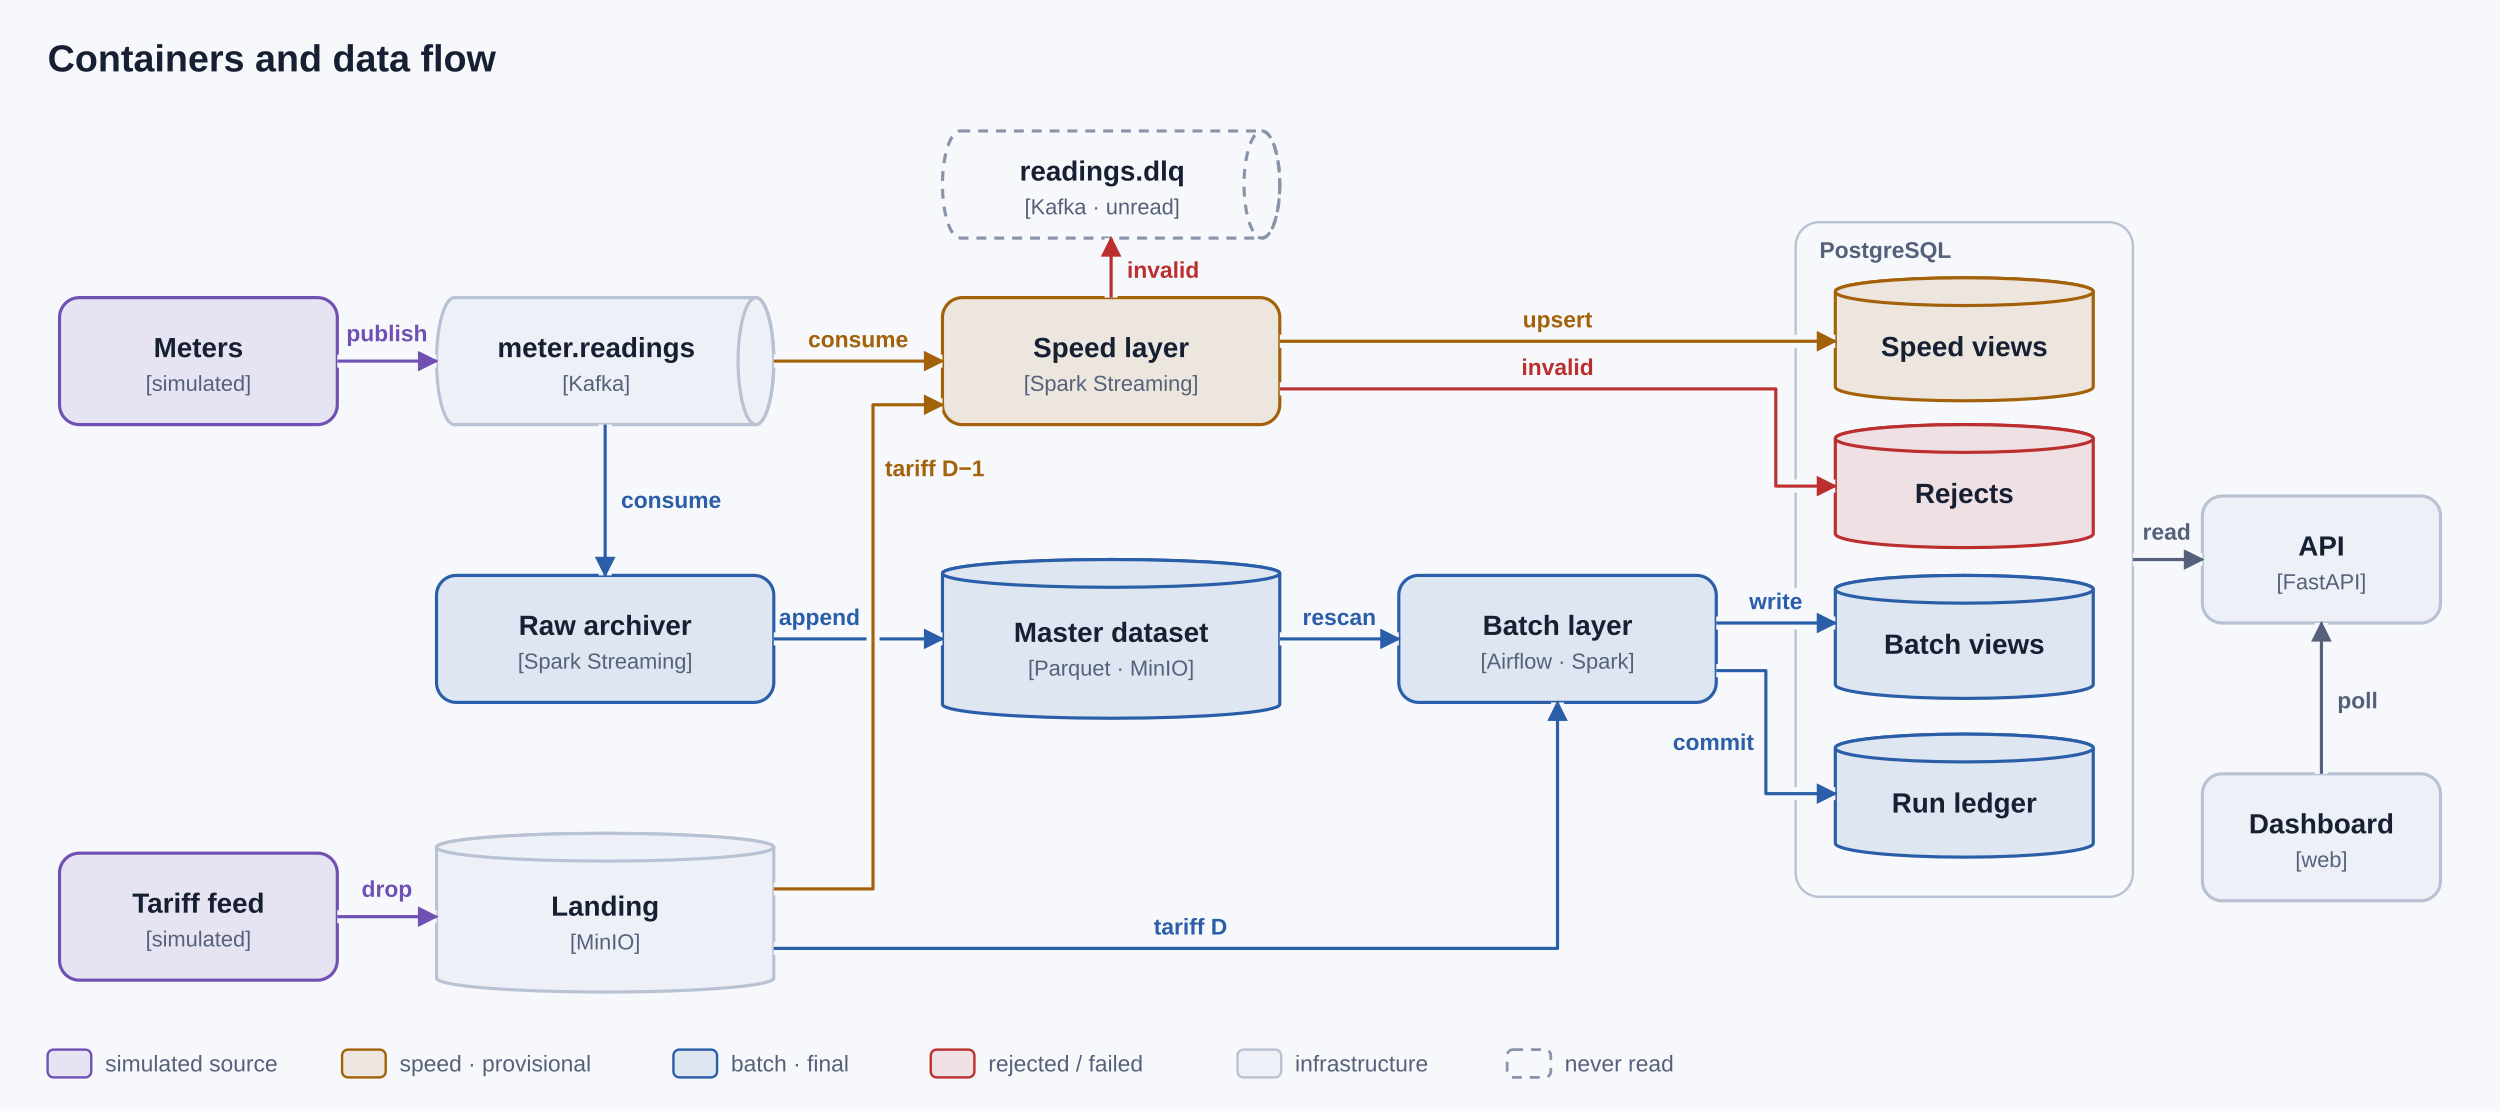
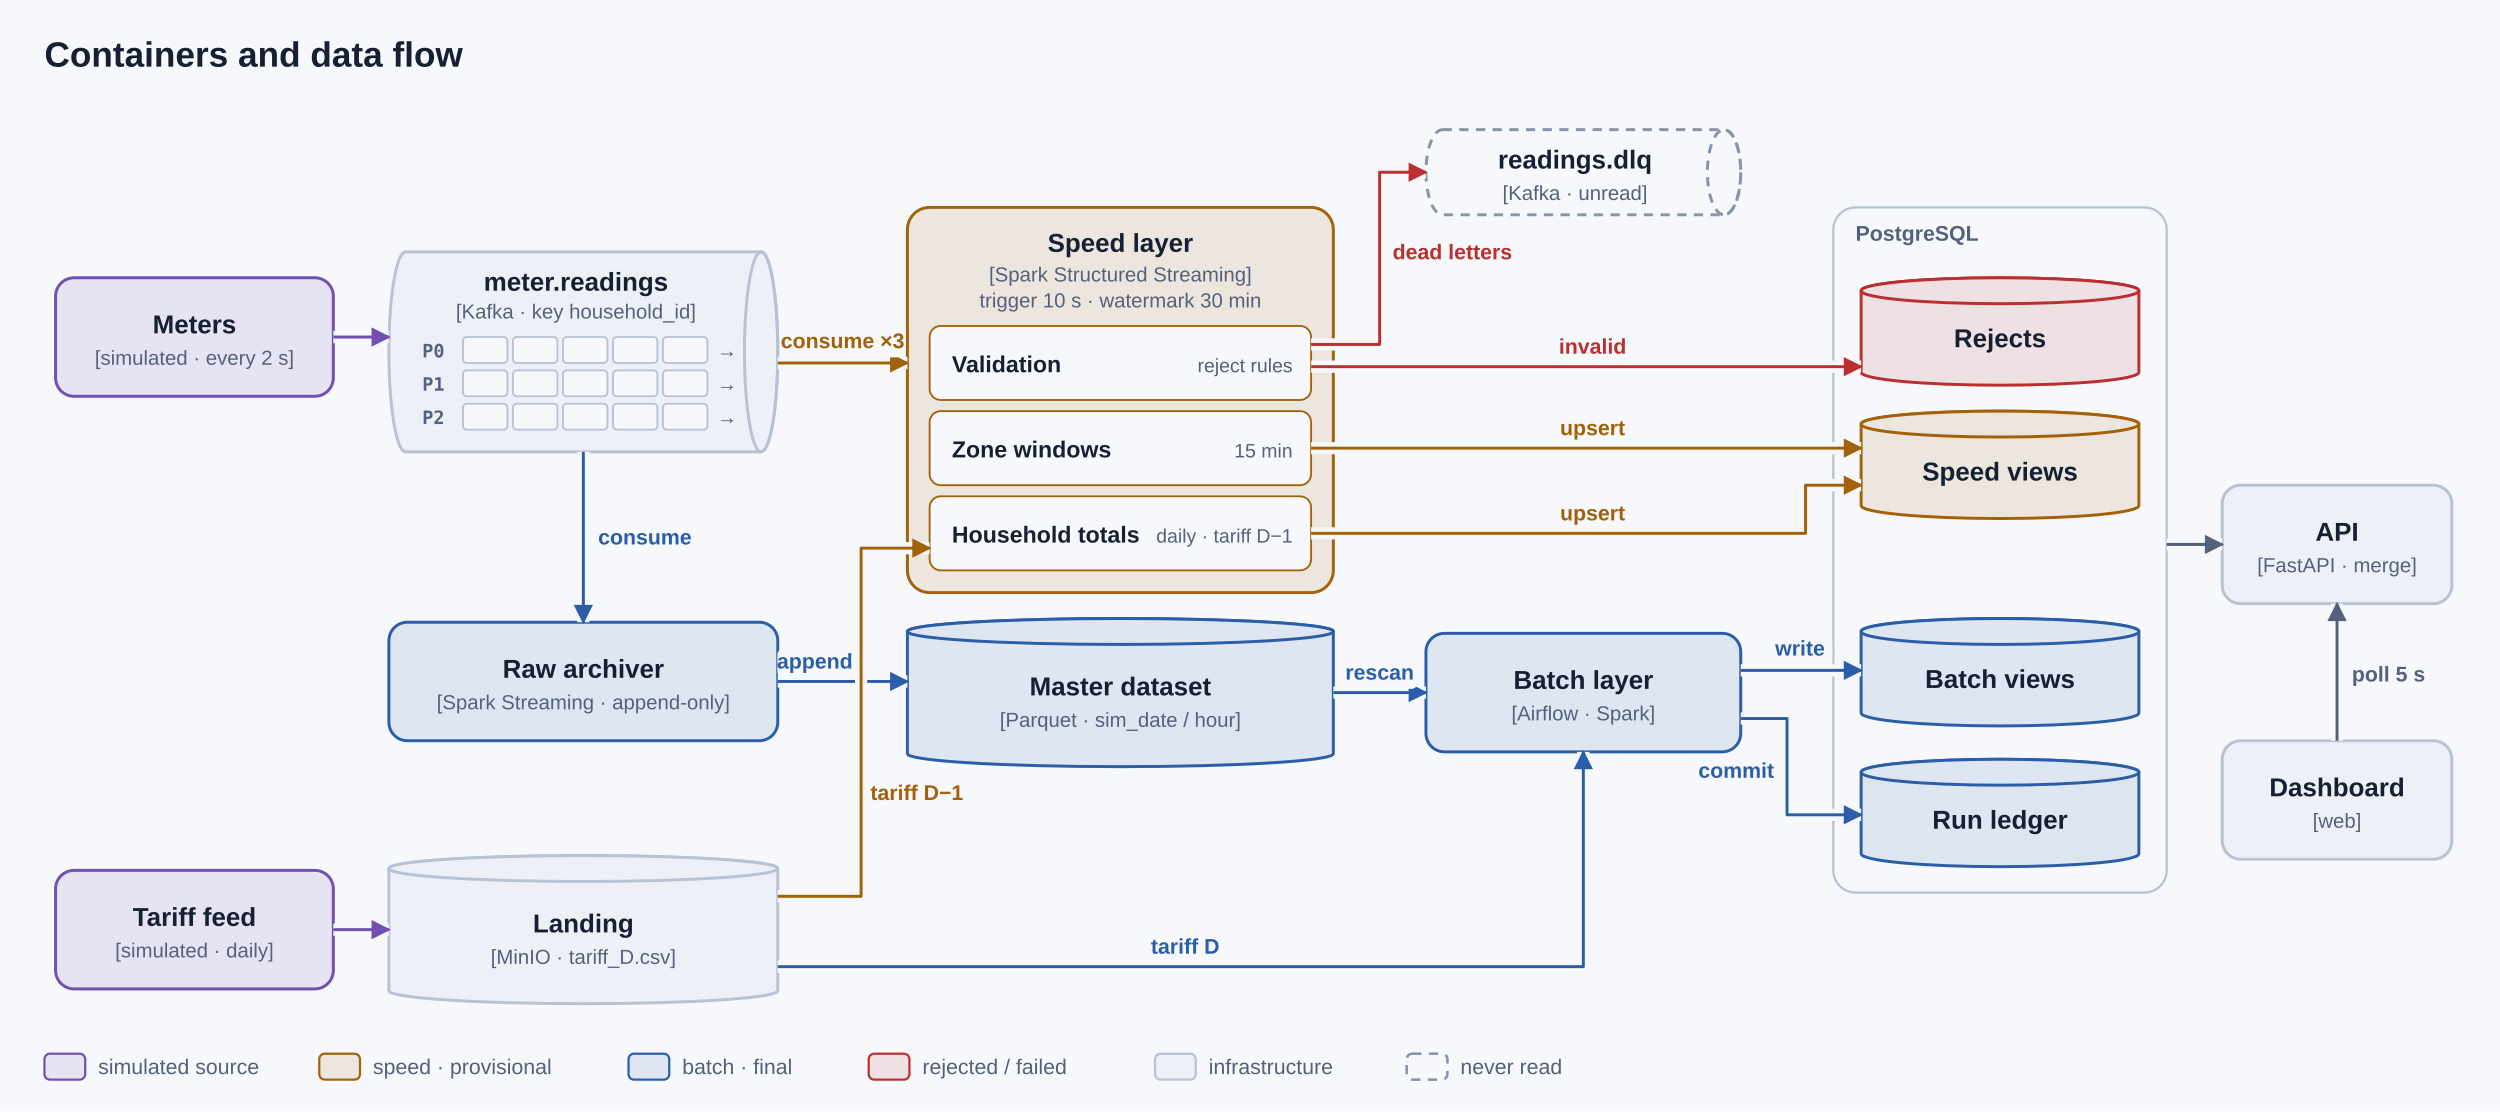
- <svg xmlns="http://www.w3.org/2000/svg" width="1260" height="560" viewBox="0 0 1260 560" role="img" aria-labelledby="title desc">
+ <svg xmlns="http://www.w3.org/2000/svg" width="1350" height="600" viewBox="0 0 1350 600" role="img" aria-labelledby="title desc">
  <defs>
    <marker id="ah-failure-f" viewBox="0 0 10 10" refX="9" refY="5" markerWidth="6.5" markerHeight="6.5" orient="auto-start-reverse">
      <path d="M0,0 L10,5 L0,10 z" fill="#bb2f2f" />
    </marker>
    <marker id="ah-final-f" viewBox="0 0 10 10" refX="9" refY="5" markerWidth="6.5" markerHeight="6.5" orient="auto-start-reverse">
      <path d="M0,0 L10,5 L0,10 z" fill="#2a5ea8" />
    </marker>
    <marker id="ah-muted-f" viewBox="0 0 10 10" refX="9" refY="5" markerWidth="6.5" markerHeight="6.5" orient="auto-start-reverse">
      <path d="M0,0 L10,5 L0,10 z" fill="#55617a" />
    </marker>
    <marker id="ah-provisional-f" viewBox="0 0 10 10" refX="9" refY="5" markerWidth="6.5" markerHeight="6.5" orient="auto-start-reverse">
      <path d="M0,0 L10,5 L0,10 z" fill="#a3620a" />
    </marker>
    <marker id="ah-simulated-f" viewBox="0 0 10 10" refX="9" refY="5" markerWidth="6.5" markerHeight="6.5" orient="auto-start-reverse">
      <path d="M0,0 L10,5 L0,10 z" fill="#7150b3" />
    </marker>
  </defs>
-   <rect width="1260" height="560" fill="#f6f8fb" />
+   <rect width="1350" height="600" fill="#f6f8fb" />
  <text x="24.0" y="36.0" font-family="'Segoe UI', -apple-system, BlinkMacSystemFont, 'Helvetica Neue', Arial, sans-serif" font-size="19" font-weight="650" fill="#172033" text-anchor="start">Containers and data flow</text>
-   <rect x="30.0" y="150.0" width="140.0" height="64.0" rx="10" fill="#e6e4f2" stroke="#7150b3" stroke-width="1.6" />
-   <text x="100.0" y="180.0" font-family="'Segoe UI', -apple-system, BlinkMacSystemFont, 'Helvetica Neue', Arial, sans-serif" font-size="14" font-weight="650" fill="#172033" text-anchor="middle">Meters</text>
-   <text x="100.0" y="197.0" font-family="'Segoe UI', -apple-system, BlinkMacSystemFont, 'Helvetica Neue', Arial, sans-serif" font-size="11" font-weight="400" fill="#55617a" text-anchor="middle">[simulated]</text>
-   <rect x="30.0" y="430.0" width="140.0" height="64.0" rx="10" fill="#e6e4f2" stroke="#7150b3" stroke-width="1.6" />
-   <text x="100.0" y="460.0" font-family="'Segoe UI', -apple-system, BlinkMacSystemFont, 'Helvetica Neue', Arial, sans-serif" font-size="14" font-weight="650" fill="#172033" text-anchor="middle">Tariff feed</text>
-   <text x="100.0" y="477.0" font-family="'Segoe UI', -apple-system, BlinkMacSystemFont, 'Helvetica Neue', Arial, sans-serif" font-size="11" font-weight="400" fill="#55617a" text-anchor="middle">[simulated]</text>
-   <path d="M229,150 H381 A9,32.0 0 0 1 381,214 H229 A9,32.0 0 0 1 229,150 Z" fill="#edf1f7" stroke="#b8c2d3" stroke-width="1.6" />
-   <ellipse cx="381" cy="182.0" rx="9" ry="32.0" fill="none" stroke="#b8c2d3" stroke-width="1.6" />
-   <text x="300.5" y="180.0" font-family="'Segoe UI', -apple-system, BlinkMacSystemFont, 'Helvetica Neue', Arial, sans-serif" font-size="14" font-weight="650" fill="#172033" text-anchor="middle">meter.readings</text>
-   <text x="300.5" y="197.0" font-family="'Segoe UI', -apple-system, BlinkMacSystemFont, 'Helvetica Neue', Arial, sans-serif" font-size="11" font-weight="400" fill="#55617a" text-anchor="middle">[Kafka]</text>
-   <path d="M484,66 H636 A9,27.0 0 0 1 636,120 H484 A9,27.0 0 0 1 484,66 Z" fill="#f6f8fb" stroke="#8a94a8" stroke-width="1.6" stroke-dasharray="5 4" />
-   <ellipse cx="636" cy="93.0" rx="9" ry="27.0" fill="none" stroke="#8a94a8" stroke-width="1.6" stroke-dasharray="5 4" />
-   <text x="555.5" y="91.0" font-family="'Segoe UI', -apple-system, BlinkMacSystemFont, 'Helvetica Neue', Arial, sans-serif" font-size="14" font-weight="650" fill="#172033" text-anchor="middle">readings.dlq</text>
-   <text x="555.5" y="108.0" font-family="'Segoe UI', -apple-system, BlinkMacSystemFont, 'Helvetica Neue', Arial, sans-serif" font-size="11" font-weight="400" fill="#55617a" text-anchor="middle">[Kafka · unread]</text>
-   <rect x="220.0" y="290.0" width="170.0" height="64.0" rx="10" fill="#dee6f1" stroke="#2a5ea8" stroke-width="1.6" />
-   <text x="305.0" y="320.0" font-family="'Segoe UI', -apple-system, BlinkMacSystemFont, 'Helvetica Neue', Arial, sans-serif" font-size="14" font-weight="650" fill="#172033" text-anchor="middle">Raw archiver</text>
-   <text x="305.0" y="337.0" font-family="'Segoe UI', -apple-system, BlinkMacSystemFont, 'Helvetica Neue', Arial, sans-serif" font-size="11" font-weight="400" fill="#55617a" text-anchor="middle">[Spark Streaming]</text>
-   <path d="M220,427 V493 A85.0,7 0 0 0 390,493 V427 A85.0,7 0 0 0 220,427 Z" fill="#edf1f7" stroke="#b8c2d3" stroke-width="1.6" />
-   <ellipse cx="305.0" cy="427" rx="85.0" ry="7" fill="#edf1f7" stroke="#b8c2d3" stroke-width="1.6" />
-   <text x="305.0" y="461.5" font-family="'Segoe UI', -apple-system, BlinkMacSystemFont, 'Helvetica Neue', Arial, sans-serif" font-size="14" font-weight="650" fill="#172033" text-anchor="middle">Landing</text>
-   <text x="305.0" y="478.5" font-family="'Segoe UI', -apple-system, BlinkMacSystemFont, 'Helvetica Neue', Arial, sans-serif" font-size="11" font-weight="400" fill="#55617a" text-anchor="middle">[MinIO]</text>
-   <rect x="475.0" y="150.0" width="170.0" height="64.0" rx="10" fill="#ece6de" stroke="#a3620a" stroke-width="1.6" />
-   <text x="560.0" y="180.0" font-family="'Segoe UI', -apple-system, BlinkMacSystemFont, 'Helvetica Neue', Arial, sans-serif" font-size="14" font-weight="650" fill="#172033" text-anchor="middle">Speed layer</text>
-   <text x="560.0" y="197.0" font-family="'Segoe UI', -apple-system, BlinkMacSystemFont, 'Helvetica Neue', Arial, sans-serif" font-size="11" font-weight="400" fill="#55617a" text-anchor="middle">[Spark Streaming]</text>
-   <path d="M475,289 V355 A85.0,7 0 0 0 645,355 V289 A85.0,7 0 0 0 475,289 Z" fill="#dee6f1" stroke="#2a5ea8" stroke-width="1.6" />
-   <ellipse cx="560.0" cy="289" rx="85.0" ry="7" fill="#dee6f1" stroke="#2a5ea8" stroke-width="1.6" />
-   <text x="560.0" y="323.5" font-family="'Segoe UI', -apple-system, BlinkMacSystemFont, 'Helvetica Neue', Arial, sans-serif" font-size="14" font-weight="650" fill="#172033" text-anchor="middle">Master dataset</text>
-   <text x="560.0" y="340.5" font-family="'Segoe UI', -apple-system, BlinkMacSystemFont, 'Helvetica Neue', Arial, sans-serif" font-size="11" font-weight="400" fill="#55617a" text-anchor="middle">[Parquet · MinIO]</text>
-   <rect x="705.0" y="290.0" width="160.0" height="64.0" rx="10" fill="#dee6f1" stroke="#2a5ea8" stroke-width="1.6" />
-   <text x="785.0" y="320.0" font-family="'Segoe UI', -apple-system, BlinkMacSystemFont, 'Helvetica Neue', Arial, sans-serif" font-size="14" font-weight="650" fill="#172033" text-anchor="middle">Batch layer</text>
-   <text x="785.0" y="337.0" font-family="'Segoe UI', -apple-system, BlinkMacSystemFont, 'Helvetica Neue', Arial, sans-serif" font-size="11" font-weight="400" fill="#55617a" text-anchor="middle">[Airflow · Spark]</text>
-   <rect x="905.0" y="112.0" width="170.0" height="340.0" rx="12" fill="none" stroke="#b8c2d3" stroke-width="1.2" />
-   <text x="917.0" y="130.0" font-family="'Segoe UI', -apple-system, BlinkMacSystemFont, 'Helvetica Neue', Arial, sans-serif" font-size="11.5" font-weight="650" fill="#55617a" text-anchor="start">PostgreSQL</text>
-   <path d="M925,147 V195 A65.0,7 0 0 0 1055,195 V147 A65.0,7 0 0 0 925,147 Z" fill="#ece6de" stroke="#a3620a" stroke-width="1.6" />
-   <ellipse cx="990.0" cy="147" rx="65.0" ry="7" fill="#ece6de" stroke="#a3620a" stroke-width="1.6" />
-   <text x="990.0" y="179.5" font-family="'Segoe UI', -apple-system, BlinkMacSystemFont, 'Helvetica Neue', Arial, sans-serif" font-size="14" font-weight="650" fill="#172033" text-anchor="middle">Speed views</text>
-   <path d="M925,221 V269 A65.0,7 0 0 0 1055,269 V221 A65.0,7 0 0 0 925,221 Z" fill="#efe0e3" stroke="#bb2f2f" stroke-width="1.6" />
-   <ellipse cx="990.0" cy="221" rx="65.0" ry="7" fill="#efe0e3" stroke="#bb2f2f" stroke-width="1.6" />
-   <text x="990.0" y="253.5" font-family="'Segoe UI', -apple-system, BlinkMacSystemFont, 'Helvetica Neue', Arial, sans-serif" font-size="14" font-weight="650" fill="#172033" text-anchor="middle">Rejects</text>
-   <path d="M925,297 V345 A65.0,7 0 0 0 1055,345 V297 A65.0,7 0 0 0 925,297 Z" fill="#dee6f1" stroke="#2a5ea8" stroke-width="1.6" />
-   <ellipse cx="990.0" cy="297" rx="65.0" ry="7" fill="#dee6f1" stroke="#2a5ea8" stroke-width="1.6" />
-   <text x="990.0" y="329.5" font-family="'Segoe UI', -apple-system, BlinkMacSystemFont, 'Helvetica Neue', Arial, sans-serif" font-size="14" font-weight="650" fill="#172033" text-anchor="middle">Batch views</text>
-   <path d="M925,377 V425 A65.0,7 0 0 0 1055,425 V377 A65.0,7 0 0 0 925,377 Z" fill="#dee6f1" stroke="#2a5ea8" stroke-width="1.6" />
-   <ellipse cx="990.0" cy="377" rx="65.0" ry="7" fill="#dee6f1" stroke="#2a5ea8" stroke-width="1.6" />
-   <text x="990.0" y="409.5" font-family="'Segoe UI', -apple-system, BlinkMacSystemFont, 'Helvetica Neue', Arial, sans-serif" font-size="14" font-weight="650" fill="#172033" text-anchor="middle">Run ledger</text>
-   <rect x="1110.0" y="250.0" width="120.0" height="64.0" rx="10" fill="#edf1f7" stroke="#b8c2d3" stroke-width="1.6" />
-   <text x="1170.0" y="280.0" font-family="'Segoe UI', -apple-system, BlinkMacSystemFont, 'Helvetica Neue', Arial, sans-serif" font-size="14" font-weight="650" fill="#172033" text-anchor="middle">API</text>
-   <text x="1170.0" y="297.0" font-family="'Segoe UI', -apple-system, BlinkMacSystemFont, 'Helvetica Neue', Arial, sans-serif" font-size="11" font-weight="400" fill="#55617a" text-anchor="middle">[FastAPI]</text>
-   <rect x="1110.0" y="390.0" width="120.0" height="64.0" rx="10" fill="#edf1f7" stroke="#b8c2d3" stroke-width="1.6" />
-   <text x="1170.0" y="420.0" font-family="'Segoe UI', -apple-system, BlinkMacSystemFont, 'Helvetica Neue', Arial, sans-serif" font-size="14" font-weight="650" fill="#172033" text-anchor="middle">Dashboard</text>
-   <text x="1170.0" y="437.0" font-family="'Segoe UI', -apple-system, BlinkMacSystemFont, 'Helvetica Neue', Arial, sans-serif" font-size="11" font-weight="400" fill="#55617a" text-anchor="middle">[web]</text>
-   <path d="M170.0,182.0 L220.0,182.0" fill="none" stroke="#f6f8fb" stroke-width="6.6" stroke-linejoin="round" />
-   <path d="M170.0,182.0 L220.0,182.0" fill="none" stroke="#7150b3" stroke-width="1.6" stroke-linejoin="round" marker-end="url(#ah-simulated-f)" />
-   <rect x="171.9" y="161.5" width="46.2" height="15.5" rx="3" fill="#f6f8fb" />
-   <text x="195.0" y="172.0" font-family="'Segoe UI', -apple-system, BlinkMacSystemFont, 'Helvetica Neue', Arial, sans-serif" font-size="11.5" font-weight="600" fill="#7150b3" text-anchor="middle">publish</text>
-   <path d="M170.0,462.0 L220.0,462.0" fill="none" stroke="#f6f8fb" stroke-width="6.6" stroke-linejoin="round" />
-   <path d="M170.0,462.0 L220.0,462.0" fill="none" stroke="#7150b3" stroke-width="1.6" stroke-linejoin="round" marker-end="url(#ah-simulated-f)" />
-   <rect x="180.5" y="441.5" width="29.0" height="15.5" rx="3" fill="#f6f8fb" />
-   <text x="195.0" y="452.0" font-family="'Segoe UI', -apple-system, BlinkMacSystemFont, 'Helvetica Neue', Arial, sans-serif" font-size="11.5" font-weight="600" fill="#7150b3" text-anchor="middle">drop</text>
-   <path d="M390.0,182.0 L475.0,182.0" fill="none" stroke="#f6f8fb" stroke-width="6.6" stroke-linejoin="round" />
-   <path d="M390.0,182.0 L475.0,182.0" fill="none" stroke="#a3620a" stroke-width="1.6" stroke-linejoin="round" marker-end="url(#ah-provisional-f)" />
-   <rect x="409.4" y="164.5" width="46.2" height="15.5" rx="3" fill="#f6f8fb" />
-   <text x="432.5" y="175.0" font-family="'Segoe UI', -apple-system, BlinkMacSystemFont, 'Helvetica Neue', Arial, sans-serif" font-size="11.5" font-weight="600" fill="#a3620a" text-anchor="middle">consume</text>
-   <path d="M305.0,214.0 L305.0,290.0" fill="none" stroke="#f6f8fb" stroke-width="6.6" stroke-linejoin="round" />
-   <path d="M305.0,214.0 L305.0,290.0" fill="none" stroke="#2a5ea8" stroke-width="1.6" stroke-linejoin="round" marker-end="url(#ah-final-f)" />
-   <rect x="310.0" y="245.5" width="46.2" height="15.5" rx="3" fill="#f6f8fb" />
-   <text x="313.0" y="256.0" font-family="'Segoe UI', -apple-system, BlinkMacSystemFont, 'Helvetica Neue', Arial, sans-serif" font-size="11.5" font-weight="600" fill="#2a5ea8" text-anchor="start">consume</text>
-   <path d="M390.0,322.0 L475.0,322.0" fill="none" stroke="#f6f8fb" stroke-width="6.6" stroke-linejoin="round" />
-   <path d="M390.0,322.0 L475.0,322.0" fill="none" stroke="#2a5ea8" stroke-width="1.6" stroke-linejoin="round" marker-end="url(#ah-final-f)" />
-   <rect x="392.8" y="304.5" width="40.5" height="15.5" rx="3" fill="#f6f8fb" />
-   <text x="413.0" y="315.0" font-family="'Segoe UI', -apple-system, BlinkMacSystemFont, 'Helvetica Neue', Arial, sans-serif" font-size="11.5" font-weight="600" fill="#2a5ea8" text-anchor="middle">append</text>
-   <path d="M560.0,150.0 L560.0,120.0" fill="none" stroke="#f6f8fb" stroke-width="6.6" stroke-linejoin="round" />
-   <path d="M560.0,150.0 L560.0,120.0" fill="none" stroke="#bb2f2f" stroke-width="1.6" stroke-linejoin="round" marker-end="url(#ah-failure-f)" />
-   <rect x="565.0" y="129.5" width="46.2" height="15.5" rx="3" fill="#f6f8fb" />
-   <text x="568.0" y="140.0" font-family="'Segoe UI', -apple-system, BlinkMacSystemFont, 'Helvetica Neue', Arial, sans-serif" font-size="11.5" font-weight="600" fill="#bb2f2f" text-anchor="start">invalid</text>
-   <path d="M390.0,448.0 L440.0,448.0 L440.0,204.0 L475.0,204.0" fill="none" stroke="#f6f8fb" stroke-width="6.6" stroke-linejoin="round" />
-   <path d="M390.0,448.0 L440.0,448.0 L440.0,204.0 L475.0,204.0" fill="none" stroke="#a3620a" stroke-width="1.6" stroke-linejoin="round" marker-end="url(#ah-provisional-f)" />
-   <rect x="443.0" y="229.5" width="63.5" height="15.5" rx="3" fill="#f6f8fb" />
-   <text x="446.0" y="240.0" font-family="'Segoe UI', -apple-system, BlinkMacSystemFont, 'Helvetica Neue', Arial, sans-serif" font-size="11.5" font-weight="600" fill="#a3620a" text-anchor="start">tariff D−1</text>
-   <path d="M390.0,478.0 L785.0,478.0 L785.0,354.0" fill="none" stroke="#f6f8fb" stroke-width="6.6" stroke-linejoin="round" />
-   <path d="M390.0,478.0 L785.0,478.0 L785.0,354.0" fill="none" stroke="#2a5ea8" stroke-width="1.6" stroke-linejoin="round" marker-end="url(#ah-final-f)" />
-   <rect x="574.0" y="460.5" width="52.0" height="15.5" rx="3" fill="#f6f8fb" />
-   <text x="600.0" y="471.0" font-family="'Segoe UI', -apple-system, BlinkMacSystemFont, 'Helvetica Neue', Arial, sans-serif" font-size="11.5" font-weight="600" fill="#2a5ea8" text-anchor="middle">tariff D</text>
-   <path d="M645.0,322.0 L705.0,322.0" fill="none" stroke="#f6f8fb" stroke-width="6.6" stroke-linejoin="round" />
-   <path d="M645.0,322.0 L705.0,322.0" fill="none" stroke="#2a5ea8" stroke-width="1.6" stroke-linejoin="round" marker-end="url(#ah-final-f)" />
-   <rect x="654.8" y="304.5" width="40.5" height="15.5" rx="3" fill="#f6f8fb" />
-   <text x="675.0" y="315.0" font-family="'Segoe UI', -apple-system, BlinkMacSystemFont, 'Helvetica Neue', Arial, sans-serif" font-size="11.5" font-weight="600" fill="#2a5ea8" text-anchor="middle">rescan</text>
-   <path d="M645.0,172.0 L925.0,172.0" fill="none" stroke="#f6f8fb" stroke-width="6.6" stroke-linejoin="round" />
-   <path d="M645.0,172.0 L925.0,172.0" fill="none" stroke="#a3620a" stroke-width="1.6" stroke-linejoin="round" marker-end="url(#ah-provisional-f)" />
-   <rect x="764.8" y="154.5" width="40.5" height="15.5" rx="3" fill="#f6f8fb" />
-   <text x="785.0" y="165.0" font-family="'Segoe UI', -apple-system, BlinkMacSystemFont, 'Helvetica Neue', Arial, sans-serif" font-size="11.5" font-weight="600" fill="#a3620a" text-anchor="middle">upsert</text>
-   <path d="M645.0,196.0 L895.0,196.0 L895.0,245.0 L925.0,245.0" fill="none" stroke="#f6f8fb" stroke-width="6.6" stroke-linejoin="round" />
-   <path d="M645.0,196.0 L895.0,196.0 L895.0,245.0 L925.0,245.0" fill="none" stroke="#bb2f2f" stroke-width="1.6" stroke-linejoin="round" marker-end="url(#ah-failure-f)" />
-   <rect x="761.9" y="178.5" width="46.2" height="15.5" rx="3" fill="#f6f8fb" />
-   <text x="785.0" y="189.0" font-family="'Segoe UI', -apple-system, BlinkMacSystemFont, 'Helvetica Neue', Arial, sans-serif" font-size="11.5" font-weight="600" fill="#bb2f2f" text-anchor="middle">invalid</text>
-   <path d="M865.0,314.0 L925.0,314.0" fill="none" stroke="#f6f8fb" stroke-width="6.6" stroke-linejoin="round" />
-   <path d="M865.0,314.0 L925.0,314.0" fill="none" stroke="#2a5ea8" stroke-width="1.6" stroke-linejoin="round" marker-end="url(#ah-final-f)" />
-   <rect x="877.6" y="296.5" width="34.8" height="15.5" rx="3" fill="#f6f8fb" />
-   <text x="895.0" y="307.0" font-family="'Segoe UI', -apple-system, BlinkMacSystemFont, 'Helvetica Neue', Arial, sans-serif" font-size="11.5" font-weight="600" fill="#2a5ea8" text-anchor="middle">write</text>
-   <path d="M865.0,338.0 L890.0,338.0 L890.0,400.0 L925.0,400.0" fill="none" stroke="#f6f8fb" stroke-width="6.6" stroke-linejoin="round" />
-   <path d="M865.0,338.0 L890.0,338.0 L890.0,400.0 L925.0,400.0" fill="none" stroke="#2a5ea8" stroke-width="1.6" stroke-linejoin="round" marker-end="url(#ah-final-f)" />
-   <rect x="846.5" y="367.5" width="40.5" height="15.5" rx="3" fill="#f6f8fb" />
-   <text x="884.0" y="378.0" font-family="'Segoe UI', -apple-system, BlinkMacSystemFont, 'Helvetica Neue', Arial, sans-serif" font-size="11.5" font-weight="600" fill="#2a5ea8" text-anchor="end">commit</text>
-   <path d="M1075.0,282.0 L1110.0,282.0" fill="none" stroke="#f6f8fb" stroke-width="6.6" stroke-linejoin="round" />
-   <path d="M1075.0,282.0 L1110.0,282.0" fill="none" stroke="#55617a" stroke-width="1.6" stroke-linejoin="round" marker-end="url(#ah-muted-f)" />
-   <rect x="1077.5" y="261.5" width="29.0" height="15.5" rx="3" fill="#f6f8fb" />
-   <text x="1092.0" y="272.0" font-family="'Segoe UI', -apple-system, BlinkMacSystemFont, 'Helvetica Neue', Arial, sans-serif" font-size="11.5" font-weight="600" fill="#55617a" text-anchor="middle">read</text>
-   <path d="M1170.0,390.0 L1170.0,314.0" fill="none" stroke="#f6f8fb" stroke-width="6.6" stroke-linejoin="round" />
-   <path d="M1170.0,390.0 L1170.0,314.0" fill="none" stroke="#55617a" stroke-width="1.6" stroke-linejoin="round" marker-end="url(#ah-muted-f)" />
-   <rect x="1175.0" y="346.5" width="29.0" height="15.5" rx="3" fill="#f6f8fb" />
-   <text x="1178.0" y="357.0" font-family="'Segoe UI', -apple-system, BlinkMacSystemFont, 'Helvetica Neue', Arial, sans-serif" font-size="11.5" font-weight="600" fill="#55617a" text-anchor="start">poll</text>
-   <rect x="24.0" y="529.0" width="22.0" height="14.0" rx="3" fill="#e6e4f2" stroke="#7150b3" stroke-width="1.2" />
-   <text x="53.0" y="540.0" font-family="'Segoe UI', -apple-system, BlinkMacSystemFont, 'Helvetica Neue', Arial, sans-serif" font-size="11.5" font-weight="400" fill="#55617a" text-anchor="start">simulated source</text>
-   <rect x="172.4" y="529.0" width="22.0" height="14.0" rx="3" fill="#ece6de" stroke="#a3620a" stroke-width="1.2" />
-   <text x="201.4" y="540.0" font-family="'Segoe UI', -apple-system, BlinkMacSystemFont, 'Helvetica Neue', Arial, sans-serif" font-size="11.5" font-weight="400" fill="#55617a" text-anchor="start">speed · provisional</text>
-   <rect x="339.4" y="529.0" width="22.0" height="14.0" rx="3" fill="#dee6f1" stroke="#2a5ea8" stroke-width="1.2" />
-   <text x="368.4" y="540.0" font-family="'Segoe UI', -apple-system, BlinkMacSystemFont, 'Helvetica Neue', Arial, sans-serif" font-size="11.5" font-weight="400" fill="#55617a" text-anchor="start">batch · final</text>
-   <rect x="469.1" y="529.0" width="22.0" height="14.0" rx="3" fill="#efe0e3" stroke="#bb2f2f" stroke-width="1.2" />
-   <text x="498.1" y="540.0" font-family="'Segoe UI', -apple-system, BlinkMacSystemFont, 'Helvetica Neue', Arial, sans-serif" font-size="11.5" font-weight="400" fill="#55617a" text-anchor="start">rejected / failed</text>
-   <rect x="623.7" y="529.0" width="22.0" height="14.0" rx="3" fill="#edf1f7" stroke="#b8c2d3" stroke-width="1.2" />
-   <text x="652.7" y="540.0" font-family="'Segoe UI', -apple-system, BlinkMacSystemFont, 'Helvetica Neue', Arial, sans-serif" font-size="11.5" font-weight="400" fill="#55617a" text-anchor="start">infrastructure</text>
-   <rect x="759.6" y="529.0" width="22.0" height="14.0" rx="3" fill="none" stroke="#8a94a8" stroke-width="1.4" stroke-dasharray="5 4" />
-   <text x="788.6" y="540.0" font-family="'Segoe UI', -apple-system, BlinkMacSystemFont, 'Helvetica Neue', Arial, sans-serif" font-size="11.5" font-weight="400" fill="#55617a" text-anchor="start">never read</text>
+   <rect x="30.0" y="150.0" width="150.0" height="64.0" rx="10" fill="#e6e4f2" stroke="#7150b3" stroke-width="1.6" />
+   <text x="105.0" y="180.0" font-family="'Segoe UI', -apple-system, BlinkMacSystemFont, 'Helvetica Neue', Arial, sans-serif" font-size="14" font-weight="650" fill="#172033" text-anchor="middle">Meters</text>
+   <text x="105.0" y="197.0" font-family="'Segoe UI', -apple-system, BlinkMacSystemFont, 'Helvetica Neue', Arial, sans-serif" font-size="11" font-weight="400" fill="#55617a" text-anchor="middle">[simulated · every 2 s]</text>
+   <rect x="30.0" y="470.0" width="150.0" height="64.0" rx="10" fill="#e6e4f2" stroke="#7150b3" stroke-width="1.6" />
+   <text x="105.0" y="500.0" font-family="'Segoe UI', -apple-system, BlinkMacSystemFont, 'Helvetica Neue', Arial, sans-serif" font-size="14" font-weight="650" fill="#172033" text-anchor="middle">Tariff feed</text>
+   <text x="105.0" y="517.0" font-family="'Segoe UI', -apple-system, BlinkMacSystemFont, 'Helvetica Neue', Arial, sans-serif" font-size="11" font-weight="400" fill="#55617a" text-anchor="middle">[simulated · daily]</text>
+   <path d="M219,136 H411 A9,54.0 0 0 1 411,244 H219 A9,54.0 0 0 1 219,136 Z" fill="#edf1f7" stroke="#b8c2d3" stroke-width="1.6" />
+   <ellipse cx="411" cy="190.0" rx="9" ry="54.0" fill="none" stroke="#b8c2d3" stroke-width="1.6" />
+   <text x="310.5" y="195.0" font-family="'Segoe UI', -apple-system, BlinkMacSystemFont, 'Helvetica Neue', Arial, sans-serif" font-size="14" font-weight="650" fill="#172033" text-anchor="middle" />
+   <text x="311.0" y="157.0" font-family="'Segoe UI', -apple-system, BlinkMacSystemFont, 'Helvetica Neue', Arial, sans-serif" font-size="14" font-weight="650" fill="#172033" text-anchor="middle">meter.readings</text>
+   <text x="311.0" y="172.0" font-family="'Segoe UI', -apple-system, BlinkMacSystemFont, 'Helvetica Neue', Arial, sans-serif" font-size="11" font-weight="400" fill="#55617a" text-anchor="middle">[Kafka · key household_id]</text>
+   <text x="228.0" y="193.0" font-family="ui-monospace, 'SFMono-Regular', 'Cascadia Mono', Consolas, Menlo, monospace" font-size="10" font-weight="700" fill="#55617a" text-anchor="start">P0</text>
+   <rect x="250.0" y="182.0" width="24.0" height="14.0" rx="2" fill="#f6f8fb" stroke="#b8c2d3" stroke-width="1" />
+   <rect x="277.0" y="182.0" width="24.0" height="14.0" rx="2" fill="#f6f8fb" stroke="#b8c2d3" stroke-width="1" />
+   <rect x="304.0" y="182.0" width="24.0" height="14.0" rx="2" fill="#f6f8fb" stroke="#b8c2d3" stroke-width="1" />
+   <rect x="331.0" y="182.0" width="24.0" height="14.0" rx="2" fill="#f6f8fb" stroke="#b8c2d3" stroke-width="1" />
+   <rect x="358.0" y="182.0" width="24.0" height="14.0" rx="2" fill="#f6f8fb" stroke="#b8c2d3" stroke-width="1" />
+   <text x="387.0" y="193.0" font-family="'Segoe UI', -apple-system, BlinkMacSystemFont, 'Helvetica Neue', Arial, sans-serif" font-size="11" font-weight="400" fill="#55617a" text-anchor="start">→</text>
+   <text x="228.0" y="211.0" font-family="ui-monospace, 'SFMono-Regular', 'Cascadia Mono', Consolas, Menlo, monospace" font-size="10" font-weight="700" fill="#55617a" text-anchor="start">P1</text>
+   <rect x="250.0" y="200.0" width="24.0" height="14.0" rx="2" fill="#f6f8fb" stroke="#b8c2d3" stroke-width="1" />
+   <rect x="277.0" y="200.0" width="24.0" height="14.0" rx="2" fill="#f6f8fb" stroke="#b8c2d3" stroke-width="1" />
+   <rect x="304.0" y="200.0" width="24.0" height="14.0" rx="2" fill="#f6f8fb" stroke="#b8c2d3" stroke-width="1" />
+   <rect x="331.0" y="200.0" width="24.0" height="14.0" rx="2" fill="#f6f8fb" stroke="#b8c2d3" stroke-width="1" />
+   <rect x="358.0" y="200.0" width="24.0" height="14.0" rx="2" fill="#f6f8fb" stroke="#b8c2d3" stroke-width="1" />
+   <text x="387.0" y="211.0" font-family="'Segoe UI', -apple-system, BlinkMacSystemFont, 'Helvetica Neue', Arial, sans-serif" font-size="11" font-weight="400" fill="#55617a" text-anchor="start">→</text>
+   <text x="228.0" y="229.0" font-family="ui-monospace, 'SFMono-Regular', 'Cascadia Mono', Consolas, Menlo, monospace" font-size="10" font-weight="700" fill="#55617a" text-anchor="start">P2</text>
+   <rect x="250.0" y="218.0" width="24.0" height="14.0" rx="2" fill="#f6f8fb" stroke="#b8c2d3" stroke-width="1" />
+   <rect x="277.0" y="218.0" width="24.0" height="14.0" rx="2" fill="#f6f8fb" stroke="#b8c2d3" stroke-width="1" />
+   <rect x="304.0" y="218.0" width="24.0" height="14.0" rx="2" fill="#f6f8fb" stroke="#b8c2d3" stroke-width="1" />
+   <rect x="331.0" y="218.0" width="24.0" height="14.0" rx="2" fill="#f6f8fb" stroke="#b8c2d3" stroke-width="1" />
+   <rect x="358.0" y="218.0" width="24.0" height="14.0" rx="2" fill="#f6f8fb" stroke="#b8c2d3" stroke-width="1" />
+   <text x="387.0" y="229.0" font-family="'Segoe UI', -apple-system, BlinkMacSystemFont, 'Helvetica Neue', Arial, sans-serif" font-size="11" font-weight="400" fill="#55617a" text-anchor="start">→</text>
+   <rect x="210.0" y="336.0" width="210.0" height="64.0" rx="10" fill="#dee6f1" stroke="#2a5ea8" stroke-width="1.6" />
+   <text x="315.0" y="366.0" font-family="'Segoe UI', -apple-system, BlinkMacSystemFont, 'Helvetica Neue', Arial, sans-serif" font-size="14" font-weight="650" fill="#172033" text-anchor="middle">Raw archiver</text>
+   <text x="315.0" y="383.0" font-family="'Segoe UI', -apple-system, BlinkMacSystemFont, 'Helvetica Neue', Arial, sans-serif" font-size="11" font-weight="400" fill="#55617a" text-anchor="middle">[Spark Streaming · append-only]</text>
+   <path d="M210,469 V535 A105.0,7 0 0 0 420,535 V469 A105.0,7 0 0 0 210,469 Z" fill="#edf1f7" stroke="#b8c2d3" stroke-width="1.6" />
+   <ellipse cx="315.0" cy="469" rx="105.0" ry="7" fill="#edf1f7" stroke="#b8c2d3" stroke-width="1.6" />
+   <text x="315.0" y="503.5" font-family="'Segoe UI', -apple-system, BlinkMacSystemFont, 'Helvetica Neue', Arial, sans-serif" font-size="14" font-weight="650" fill="#172033" text-anchor="middle">Landing</text>
+   <text x="315.0" y="520.5" font-family="'Segoe UI', -apple-system, BlinkMacSystemFont, 'Helvetica Neue', Arial, sans-serif" font-size="11" font-weight="400" fill="#55617a" text-anchor="middle">[MinIO · tariff_D.csv]</text>
+   <rect x="490.0" y="112.0" width="230.0" height="208.0" rx="12" fill="#ece6de" stroke="#a3620a" stroke-width="1.6" />
+   <text x="605.0" y="136.0" font-family="'Segoe UI', -apple-system, BlinkMacSystemFont, 'Helvetica Neue', Arial, sans-serif" font-size="14" font-weight="650" fill="#172033" text-anchor="middle">Speed layer</text>
+   <text x="605.0" y="152.0" font-family="'Segoe UI', -apple-system, BlinkMacSystemFont, 'Helvetica Neue', Arial, sans-serif" font-size="11" font-weight="400" fill="#55617a" text-anchor="middle">[Spark Structured Streaming]</text>
+   <text x="605.0" y="166.0" font-family="'Segoe UI', -apple-system, BlinkMacSystemFont, 'Helvetica Neue', Arial, sans-serif" font-size="11" font-weight="400" fill="#55617a" text-anchor="middle">trigger 10 s · watermark 30 min</text>
+   <rect x="502.0" y="176.0" width="206.0" height="40.0" rx="6" fill="#f6f8fb" stroke="#a3620a" stroke-width="1" />
+   <text x="514.0" y="201.0" font-family="'Segoe UI', -apple-system, BlinkMacSystemFont, 'Helvetica Neue', Arial, sans-serif" font-size="12.5" font-weight="650" fill="#172033" text-anchor="start">Validation</text>
+   <text x="698.0" y="201.0" font-family="'Segoe UI', -apple-system, BlinkMacSystemFont, 'Helvetica Neue', Arial, sans-serif" font-size="10.5" font-weight="400" fill="#55617a" text-anchor="end">reject rules</text>
+   <rect x="502.0" y="222.0" width="206.0" height="40.0" rx="6" fill="#f6f8fb" stroke="#a3620a" stroke-width="1" />
+   <text x="514.0" y="247.0" font-family="'Segoe UI', -apple-system, BlinkMacSystemFont, 'Helvetica Neue', Arial, sans-serif" font-size="12.5" font-weight="650" fill="#172033" text-anchor="start">Zone windows</text>
+   <text x="698.0" y="247.0" font-family="'Segoe UI', -apple-system, BlinkMacSystemFont, 'Helvetica Neue', Arial, sans-serif" font-size="10.5" font-weight="400" fill="#55617a" text-anchor="end">15 min</text>
+   <rect x="502.0" y="268.0" width="206.0" height="40.0" rx="6" fill="#f6f8fb" stroke="#a3620a" stroke-width="1" />
+   <text x="514.0" y="293.0" font-family="'Segoe UI', -apple-system, BlinkMacSystemFont, 'Helvetica Neue', Arial, sans-serif" font-size="12.5" font-weight="650" fill="#172033" text-anchor="start">Household totals</text>
+   <text x="698.0" y="293.0" font-family="'Segoe UI', -apple-system, BlinkMacSystemFont, 'Helvetica Neue', Arial, sans-serif" font-size="10.5" font-weight="400" fill="#55617a" text-anchor="end">daily · tariff D−1</text>
+   <path d="M779,70 H931 A9,23.0 0 0 1 931,116 H779 A9,23.0 0 0 1 779,70 Z" fill="#f6f8fb" stroke="#8a94a8" stroke-width="1.6" stroke-dasharray="5 4" />
+   <ellipse cx="931" cy="93.0" rx="9" ry="23.0" fill="none" stroke="#8a94a8" stroke-width="1.6" stroke-dasharray="5 4" />
+   <text x="850.5" y="91.0" font-family="'Segoe UI', -apple-system, BlinkMacSystemFont, 'Helvetica Neue', Arial, sans-serif" font-size="14" font-weight="650" fill="#172033" text-anchor="middle">readings.dlq</text>
+   <text x="850.5" y="108.0" font-family="'Segoe UI', -apple-system, BlinkMacSystemFont, 'Helvetica Neue', Arial, sans-serif" font-size="11" font-weight="400" fill="#55617a" text-anchor="middle">[Kafka · unread]</text>
+   <path d="M490,341 V407 A115.0,7 0 0 0 720,407 V341 A115.0,7 0 0 0 490,341 Z" fill="#dee6f1" stroke="#2a5ea8" stroke-width="1.6" />
+   <ellipse cx="605.0" cy="341" rx="115.0" ry="7" fill="#dee6f1" stroke="#2a5ea8" stroke-width="1.6" />
+   <text x="605.0" y="375.5" font-family="'Segoe UI', -apple-system, BlinkMacSystemFont, 'Helvetica Neue', Arial, sans-serif" font-size="14" font-weight="650" fill="#172033" text-anchor="middle">Master dataset</text>
+   <text x="605.0" y="392.5" font-family="'Segoe UI', -apple-system, BlinkMacSystemFont, 'Helvetica Neue', Arial, sans-serif" font-size="11" font-weight="400" fill="#55617a" text-anchor="middle">[Parquet · sim_date / hour]</text>
+   <rect x="770.0" y="342.0" width="170.0" height="64.0" rx="10" fill="#dee6f1" stroke="#2a5ea8" stroke-width="1.6" />
+   <text x="855.0" y="372.0" font-family="'Segoe UI', -apple-system, BlinkMacSystemFont, 'Helvetica Neue', Arial, sans-serif" font-size="14" font-weight="650" fill="#172033" text-anchor="middle">Batch layer</text>
+   <text x="855.0" y="389.0" font-family="'Segoe UI', -apple-system, BlinkMacSystemFont, 'Helvetica Neue', Arial, sans-serif" font-size="11" font-weight="400" fill="#55617a" text-anchor="middle">[Airflow · Spark]</text>
+   <rect x="990.0" y="112.0" width="180.0" height="370.0" rx="12" fill="none" stroke="#b8c2d3" stroke-width="1.2" />
+   <text x="1002.0" y="130.0" font-family="'Segoe UI', -apple-system, BlinkMacSystemFont, 'Helvetica Neue', Arial, sans-serif" font-size="11.5" font-weight="650" fill="#55617a" text-anchor="start">PostgreSQL</text>
+   <path d="M1005,157 V201 A75.0,7 0 0 0 1155,201 V157 A75.0,7 0 0 0 1005,157 Z" fill="#efe0e3" stroke="#bb2f2f" stroke-width="1.6" />
+   <ellipse cx="1080.0" cy="157" rx="75.0" ry="7" fill="#efe0e3" stroke="#bb2f2f" stroke-width="1.6" />
+   <text x="1080.0" y="187.5" font-family="'Segoe UI', -apple-system, BlinkMacSystemFont, 'Helvetica Neue', Arial, sans-serif" font-size="14" font-weight="650" fill="#172033" text-anchor="middle">Rejects</text>
+   <path d="M1005,229 V273 A75.0,7 0 0 0 1155,273 V229 A75.0,7 0 0 0 1005,229 Z" fill="#ece6de" stroke="#a3620a" stroke-width="1.6" />
+   <ellipse cx="1080.0" cy="229" rx="75.0" ry="7" fill="#ece6de" stroke="#a3620a" stroke-width="1.6" />
+   <text x="1080.0" y="259.5" font-family="'Segoe UI', -apple-system, BlinkMacSystemFont, 'Helvetica Neue', Arial, sans-serif" font-size="14" font-weight="650" fill="#172033" text-anchor="middle">Speed views</text>
+   <path d="M1005,341 V385 A75.0,7 0 0 0 1155,385 V341 A75.0,7 0 0 0 1005,341 Z" fill="#dee6f1" stroke="#2a5ea8" stroke-width="1.6" />
+   <ellipse cx="1080.0" cy="341" rx="75.0" ry="7" fill="#dee6f1" stroke="#2a5ea8" stroke-width="1.6" />
+   <text x="1080.0" y="371.5" font-family="'Segoe UI', -apple-system, BlinkMacSystemFont, 'Helvetica Neue', Arial, sans-serif" font-size="14" font-weight="650" fill="#172033" text-anchor="middle">Batch views</text>
+   <path d="M1005,417 V461 A75.0,7 0 0 0 1155,461 V417 A75.0,7 0 0 0 1005,417 Z" fill="#dee6f1" stroke="#2a5ea8" stroke-width="1.6" />
+   <ellipse cx="1080.0" cy="417" rx="75.0" ry="7" fill="#dee6f1" stroke="#2a5ea8" stroke-width="1.6" />
+   <text x="1080.0" y="447.5" font-family="'Segoe UI', -apple-system, BlinkMacSystemFont, 'Helvetica Neue', Arial, sans-serif" font-size="14" font-weight="650" fill="#172033" text-anchor="middle">Run ledger</text>
+   <rect x="1200.0" y="262.0" width="124.0" height="64.0" rx="10" fill="#edf1f7" stroke="#b8c2d3" stroke-width="1.6" />
+   <text x="1262.0" y="292.0" font-family="'Segoe UI', -apple-system, BlinkMacSystemFont, 'Helvetica Neue', Arial, sans-serif" font-size="14" font-weight="650" fill="#172033" text-anchor="middle">API</text>
+   <text x="1262.0" y="309.0" font-family="'Segoe UI', -apple-system, BlinkMacSystemFont, 'Helvetica Neue', Arial, sans-serif" font-size="11" font-weight="400" fill="#55617a" text-anchor="middle">[FastAPI · merge]</text>
+   <rect x="1200.0" y="400.0" width="124.0" height="64.0" rx="10" fill="#edf1f7" stroke="#b8c2d3" stroke-width="1.6" />
+   <text x="1262.0" y="430.0" font-family="'Segoe UI', -apple-system, BlinkMacSystemFont, 'Helvetica Neue', Arial, sans-serif" font-size="14" font-weight="650" fill="#172033" text-anchor="middle">Dashboard</text>
+   <text x="1262.0" y="447.0" font-family="'Segoe UI', -apple-system, BlinkMacSystemFont, 'Helvetica Neue', Arial, sans-serif" font-size="11" font-weight="400" fill="#55617a" text-anchor="middle">[web]</text>
+   <path d="M180.0,182.0 L210.0,182.0" fill="none" stroke="#f6f8fb" stroke-width="6.6" stroke-linejoin="round" />
+   <path d="M180.0,182.0 L210.0,182.0" fill="none" stroke="#7150b3" stroke-width="1.6" stroke-linejoin="round" marker-end="url(#ah-simulated-f)" />
+   <path d="M180.0,502.0 L210.0,502.0" fill="none" stroke="#f6f8fb" stroke-width="6.6" stroke-linejoin="round" />
+   <path d="M180.0,502.0 L210.0,502.0" fill="none" stroke="#7150b3" stroke-width="1.6" stroke-linejoin="round" marker-end="url(#ah-simulated-f)" />
+   <path d="M420.0,196.0 L490.0,196.0" fill="none" stroke="#f6f8fb" stroke-width="6.6" stroke-linejoin="round" />
+   <path d="M420.0,196.0 L490.0,196.0" fill="none" stroke="#a3620a" stroke-width="1.6" stroke-linejoin="round" marker-end="url(#ah-provisional-f)" />
+   <rect x="423.2" y="177.5" width="63.5" height="15.5" rx="3" fill="#f6f8fb" />
+   <text x="455.0" y="188.0" font-family="'Segoe UI', -apple-system, BlinkMacSystemFont, 'Helvetica Neue', Arial, sans-serif" font-size="11.5" font-weight="600" fill="#a3620a" text-anchor="middle">consume ×3</text>
+   <path d="M315.0,244.0 L315.0,336.0" fill="none" stroke="#f6f8fb" stroke-width="6.6" stroke-linejoin="round" />
+   <path d="M315.0,244.0 L315.0,336.0" fill="none" stroke="#2a5ea8" stroke-width="1.6" stroke-linejoin="round" marker-end="url(#ah-final-f)" />
+   <rect x="320.0" y="283.5" width="46.2" height="15.5" rx="3" fill="#f6f8fb" />
+   <text x="323.0" y="294.0" font-family="'Segoe UI', -apple-system, BlinkMacSystemFont, 'Helvetica Neue', Arial, sans-serif" font-size="11.5" font-weight="600" fill="#2a5ea8" text-anchor="start">consume</text>
+   <path d="M420.0,368.0 L490.0,368.0" fill="none" stroke="#f6f8fb" stroke-width="6.6" stroke-linejoin="round" />
+   <path d="M420.0,368.0 L490.0,368.0" fill="none" stroke="#2a5ea8" stroke-width="1.6" stroke-linejoin="round" marker-end="url(#ah-final-f)" />
+   <rect x="419.8" y="350.5" width="40.5" height="15.5" rx="3" fill="#f6f8fb" />
+   <text x="440.0" y="361.0" font-family="'Segoe UI', -apple-system, BlinkMacSystemFont, 'Helvetica Neue', Arial, sans-serif" font-size="11.5" font-weight="600" fill="#2a5ea8" text-anchor="middle">append</text>
+   <path d="M420.0,484.0 L465.0,484.0 L465.0,296.0 L502.0,296.0" fill="none" stroke="#f6f8fb" stroke-width="6.6" stroke-linejoin="round" />
+   <path d="M420.0,484.0 L465.0,484.0 L465.0,296.0 L502.0,296.0" fill="none" stroke="#a3620a" stroke-width="1.6" stroke-linejoin="round" marker-end="url(#ah-provisional-f)" />
+   <rect x="467.0" y="421.5" width="63.5" height="15.5" rx="3" fill="#f6f8fb" />
+   <text x="470.0" y="432.0" font-family="'Segoe UI', -apple-system, BlinkMacSystemFont, 'Helvetica Neue', Arial, sans-serif" font-size="11.5" font-weight="600" fill="#a3620a" text-anchor="start">tariff D−1</text>
+   <path d="M420.0,522.0 L855.0,522.0 L855.0,406.0" fill="none" stroke="#f6f8fb" stroke-width="6.6" stroke-linejoin="round" />
+   <path d="M420.0,522.0 L855.0,522.0 L855.0,406.0" fill="none" stroke="#2a5ea8" stroke-width="1.6" stroke-linejoin="round" marker-end="url(#ah-final-f)" />
+   <rect x="614.0" y="504.5" width="52.0" height="15.5" rx="3" fill="#f6f8fb" />
+   <text x="640.0" y="515.0" font-family="'Segoe UI', -apple-system, BlinkMacSystemFont, 'Helvetica Neue', Arial, sans-serif" font-size="11.5" font-weight="600" fill="#2a5ea8" text-anchor="middle">tariff D</text>
+   <path d="M720.0,374.0 L770.0,374.0" fill="none" stroke="#f6f8fb" stroke-width="6.6" stroke-linejoin="round" />
+   <path d="M720.0,374.0 L770.0,374.0" fill="none" stroke="#2a5ea8" stroke-width="1.6" stroke-linejoin="round" marker-end="url(#ah-final-f)" />
+   <rect x="724.8" y="356.5" width="40.5" height="15.5" rx="3" fill="#f6f8fb" />
+   <text x="745.0" y="367.0" font-family="'Segoe UI', -apple-system, BlinkMacSystemFont, 'Helvetica Neue', Arial, sans-serif" font-size="11.5" font-weight="600" fill="#2a5ea8" text-anchor="middle">rescan</text>
+   <path d="M708.0,186.0 L745.0,186.0 L745.0,93.0 L770.0,93.0" fill="none" stroke="#f6f8fb" stroke-width="6.6" stroke-linejoin="round" />
+   <path d="M708.0,186.0 L745.0,186.0 L745.0,93.0 L770.0,93.0" fill="none" stroke="#bb2f2f" stroke-width="1.6" stroke-linejoin="round" marker-end="url(#ah-failure-f)" />
+   <rect x="749.0" y="129.5" width="75.0" height="15.5" rx="3" fill="#f6f8fb" />
+   <text x="752.0" y="140.0" font-family="'Segoe UI', -apple-system, BlinkMacSystemFont, 'Helvetica Neue', Arial, sans-serif" font-size="11.5" font-weight="600" fill="#bb2f2f" text-anchor="start">dead letters</text>
+   <path d="M708.0,198.0 L1005.0,198.0" fill="none" stroke="#f6f8fb" stroke-width="6.6" stroke-linejoin="round" />
+   <path d="M708.0,198.0 L1005.0,198.0" fill="none" stroke="#bb2f2f" stroke-width="1.6" stroke-linejoin="round" marker-end="url(#ah-failure-f)" />
+   <rect x="836.9" y="180.5" width="46.2" height="15.5" rx="3" fill="#f6f8fb" />
+   <text x="860.0" y="191.0" font-family="'Segoe UI', -apple-system, BlinkMacSystemFont, 'Helvetica Neue', Arial, sans-serif" font-size="11.5" font-weight="600" fill="#bb2f2f" text-anchor="middle">invalid</text>
+   <path d="M708.0,242.0 L1005.0,242.0" fill="none" stroke="#f6f8fb" stroke-width="6.6" stroke-linejoin="round" />
+   <path d="M708.0,242.0 L1005.0,242.0" fill="none" stroke="#a3620a" stroke-width="1.6" stroke-linejoin="round" marker-end="url(#ah-provisional-f)" />
+   <rect x="839.8" y="224.5" width="40.5" height="15.5" rx="3" fill="#f6f8fb" />
+   <text x="860.0" y="235.0" font-family="'Segoe UI', -apple-system, BlinkMacSystemFont, 'Helvetica Neue', Arial, sans-serif" font-size="11.5" font-weight="600" fill="#a3620a" text-anchor="middle">upsert</text>
+   <path d="M708.0,288.0 L975.0,288.0 L975.0,262.0 L1005.0,262.0" fill="none" stroke="#f6f8fb" stroke-width="6.6" stroke-linejoin="round" />
+   <path d="M708.0,288.0 L975.0,288.0 L975.0,262.0 L1005.0,262.0" fill="none" stroke="#a3620a" stroke-width="1.6" stroke-linejoin="round" marker-end="url(#ah-provisional-f)" />
+   <rect x="839.8" y="270.5" width="40.5" height="15.5" rx="3" fill="#f6f8fb" />
+   <text x="860.0" y="281.0" font-family="'Segoe UI', -apple-system, BlinkMacSystemFont, 'Helvetica Neue', Arial, sans-serif" font-size="11.5" font-weight="600" fill="#a3620a" text-anchor="middle">upsert</text>
+   <path d="M940.0,362.0 L1005.0,362.0" fill="none" stroke="#f6f8fb" stroke-width="6.6" stroke-linejoin="round" />
+   <path d="M940.0,362.0 L1005.0,362.0" fill="none" stroke="#2a5ea8" stroke-width="1.6" stroke-linejoin="round" marker-end="url(#ah-final-f)" />
+   <rect x="954.6" y="343.5" width="34.8" height="15.5" rx="3" fill="#f6f8fb" />
+   <text x="972.0" y="354.0" font-family="'Segoe UI', -apple-system, BlinkMacSystemFont, 'Helvetica Neue', Arial, sans-serif" font-size="11.5" font-weight="600" fill="#2a5ea8" text-anchor="middle">write</text>
+   <path d="M940.0,388.0 L965.0,388.0 L965.0,440.0 L1005.0,440.0" fill="none" stroke="#f6f8fb" stroke-width="6.6" stroke-linejoin="round" />
+   <path d="M940.0,388.0 L965.0,388.0 L965.0,440.0 L1005.0,440.0" fill="none" stroke="#2a5ea8" stroke-width="1.6" stroke-linejoin="round" marker-end="url(#ah-final-f)" />
+   <rect x="920.5" y="409.5" width="40.5" height="15.5" rx="3" fill="#f6f8fb" />
+   <text x="958.0" y="420.0" font-family="'Segoe UI', -apple-system, BlinkMacSystemFont, 'Helvetica Neue', Arial, sans-serif" font-size="11.5" font-weight="600" fill="#2a5ea8" text-anchor="end">commit</text>
+   <path d="M1170.0,294.0 L1200.0,294.0" fill="none" stroke="#f6f8fb" stroke-width="6.6" stroke-linejoin="round" />
+   <path d="M1170.0,294.0 L1200.0,294.0" fill="none" stroke="#55617a" stroke-width="1.6" stroke-linejoin="round" marker-end="url(#ah-muted-f)" />
+   <path d="M1262.0,400.0 L1262.0,326.0" fill="none" stroke="#f6f8fb" stroke-width="6.6" stroke-linejoin="round" />
+   <path d="M1262.0,400.0 L1262.0,326.0" fill="none" stroke="#55617a" stroke-width="1.6" stroke-linejoin="round" marker-end="url(#ah-muted-f)" />
+   <rect x="1267.0" y="357.5" width="52.0" height="15.5" rx="3" fill="#f6f8fb" />
+   <text x="1270.0" y="368.0" font-family="'Segoe UI', -apple-system, BlinkMacSystemFont, 'Helvetica Neue', Arial, sans-serif" font-size="11.5" font-weight="600" fill="#55617a" text-anchor="start">poll 5 s</text>
+   <rect x="24.0" y="569.0" width="22.0" height="14.0" rx="3" fill="#e6e4f2" stroke="#7150b3" stroke-width="1.2" />
+   <text x="53.0" y="580.0" font-family="'Segoe UI', -apple-system, BlinkMacSystemFont, 'Helvetica Neue', Arial, sans-serif" font-size="11.5" font-weight="400" fill="#55617a" text-anchor="start">simulated source</text>
+   <rect x="172.4" y="569.0" width="22.0" height="14.0" rx="3" fill="#ece6de" stroke="#a3620a" stroke-width="1.2" />
+   <text x="201.4" y="580.0" font-family="'Segoe UI', -apple-system, BlinkMacSystemFont, 'Helvetica Neue', Arial, sans-serif" font-size="11.5" font-weight="400" fill="#55617a" text-anchor="start">speed · provisional</text>
+   <rect x="339.4" y="569.0" width="22.0" height="14.0" rx="3" fill="#dee6f1" stroke="#2a5ea8" stroke-width="1.2" />
+   <text x="368.4" y="580.0" font-family="'Segoe UI', -apple-system, BlinkMacSystemFont, 'Helvetica Neue', Arial, sans-serif" font-size="11.5" font-weight="400" fill="#55617a" text-anchor="start">batch · final</text>
+   <rect x="469.1" y="569.0" width="22.0" height="14.0" rx="3" fill="#efe0e3" stroke="#bb2f2f" stroke-width="1.2" />
+   <text x="498.1" y="580.0" font-family="'Segoe UI', -apple-system, BlinkMacSystemFont, 'Helvetica Neue', Arial, sans-serif" font-size="11.5" font-weight="400" fill="#55617a" text-anchor="start">rejected / failed</text>
+   <rect x="623.7" y="569.0" width="22.0" height="14.0" rx="3" fill="#edf1f7" stroke="#b8c2d3" stroke-width="1.2" />
+   <text x="652.7" y="580.0" font-family="'Segoe UI', -apple-system, BlinkMacSystemFont, 'Helvetica Neue', Arial, sans-serif" font-size="11.5" font-weight="400" fill="#55617a" text-anchor="start">infrastructure</text>
+   <rect x="759.6" y="569.0" width="22.0" height="14.0" rx="3" fill="none" stroke="#8a94a8" stroke-width="1.4" stroke-dasharray="5 4" />
+   <text x="788.6" y="580.0" font-family="'Segoe UI', -apple-system, BlinkMacSystemFont, 'Helvetica Neue', Arial, sans-serif" font-size="11.5" font-weight="400" fill="#55617a" text-anchor="start">never read</text>
</svg>
